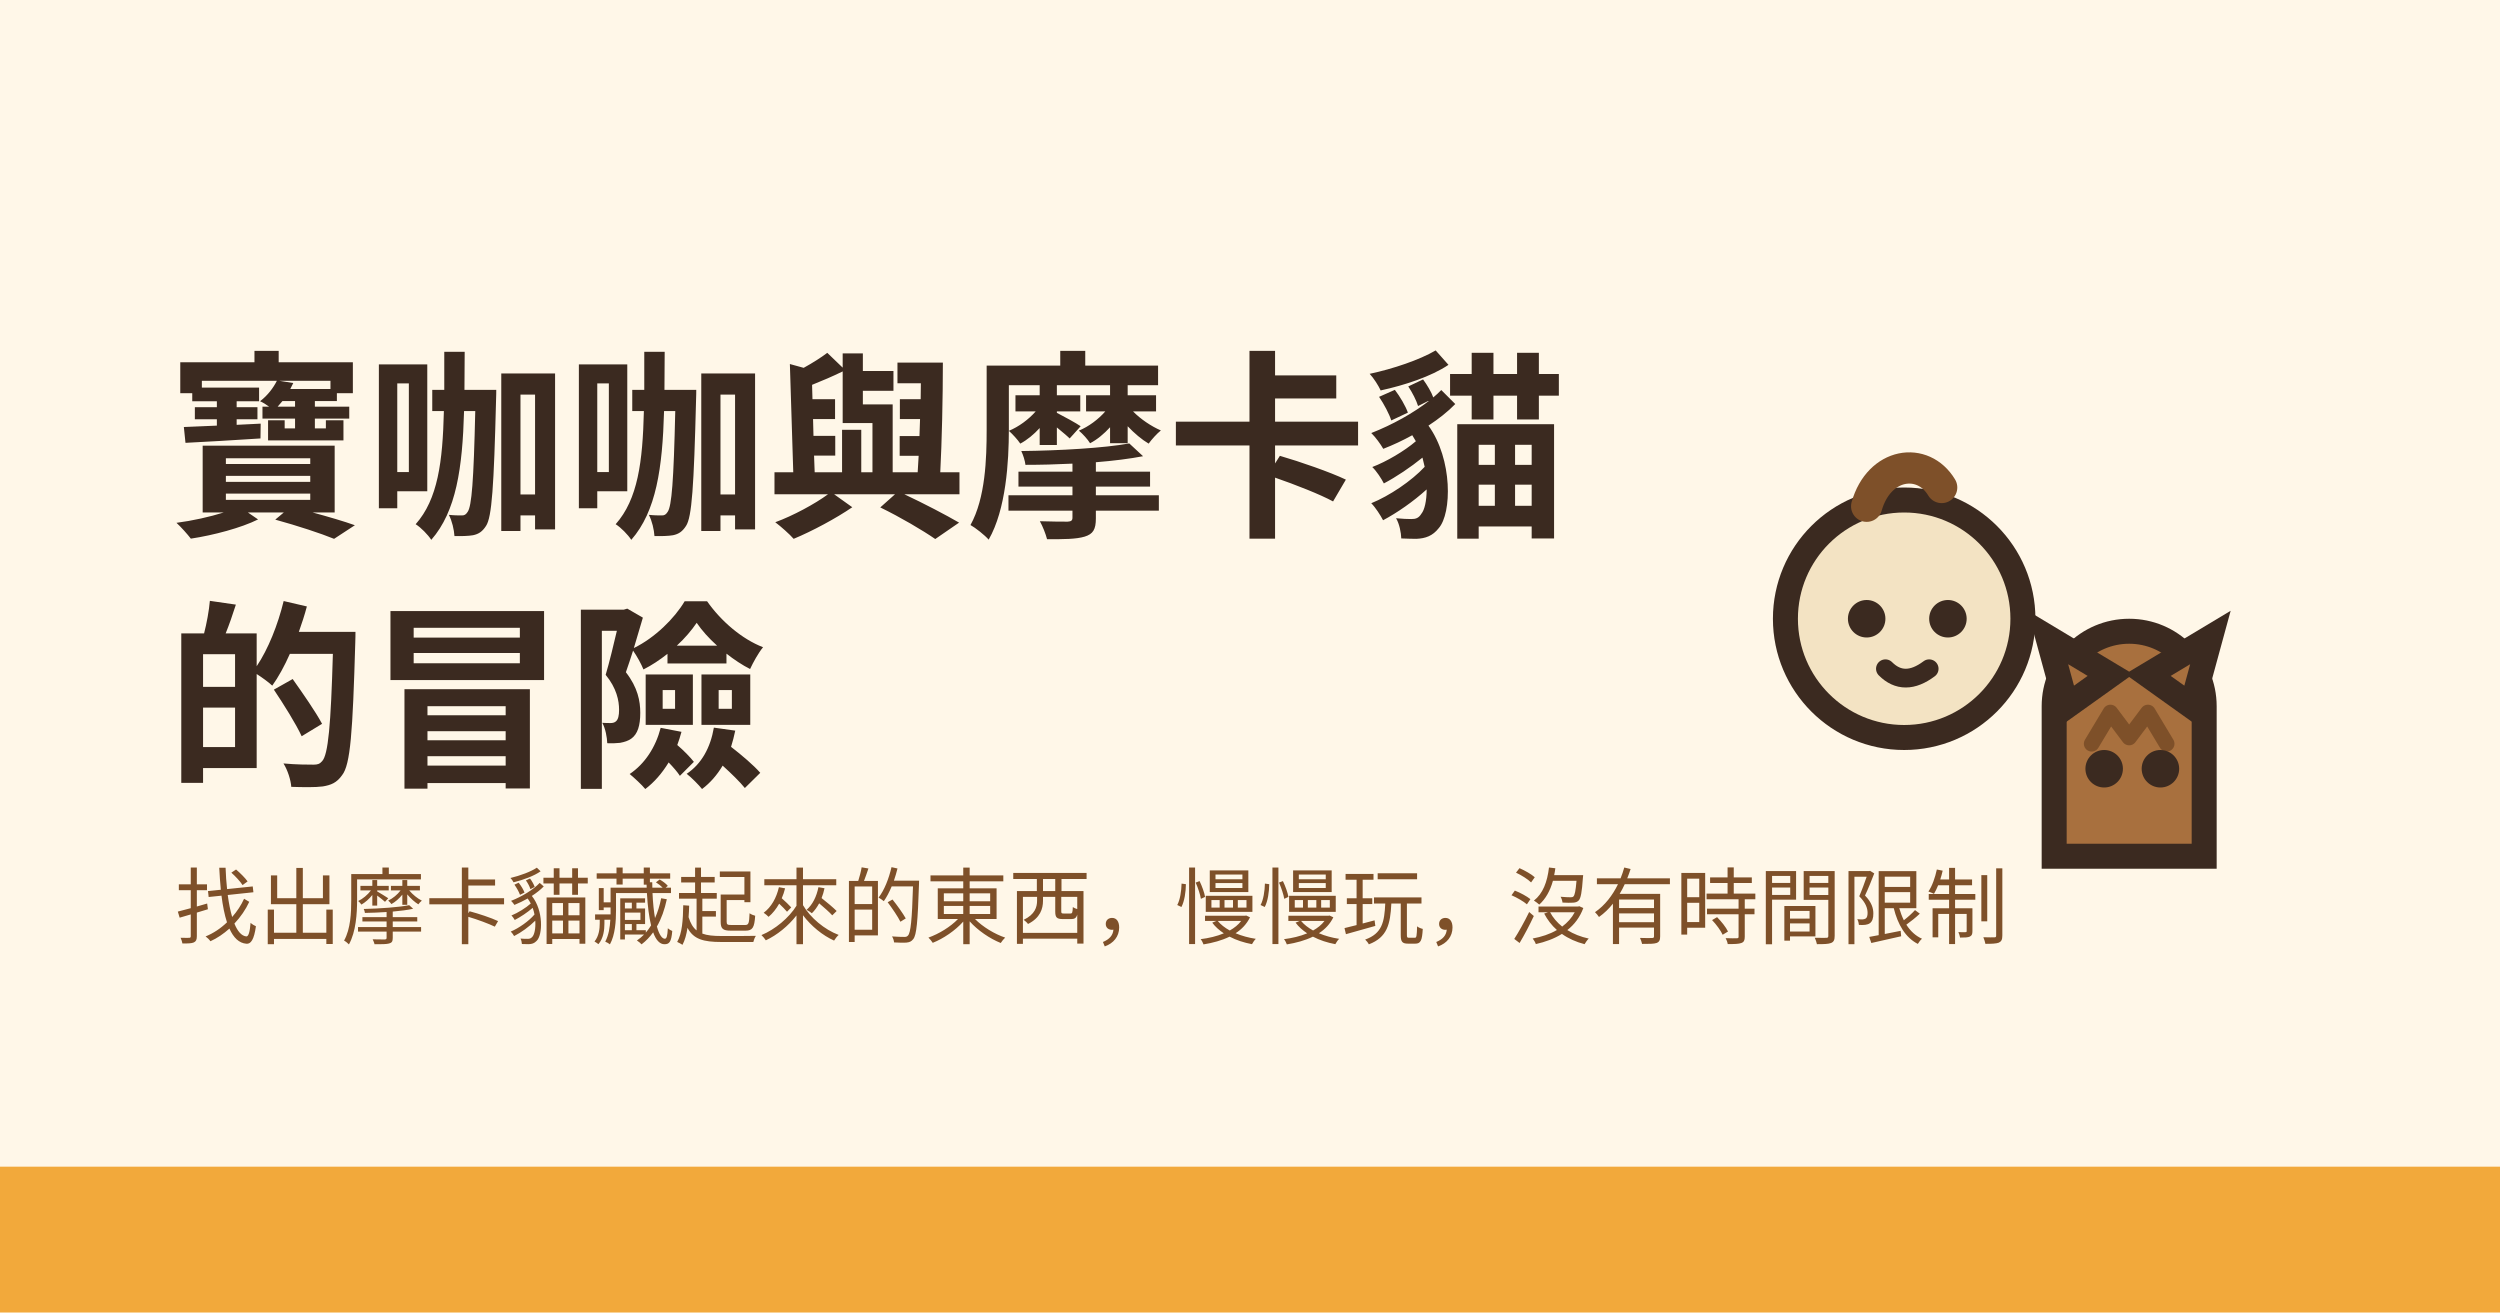
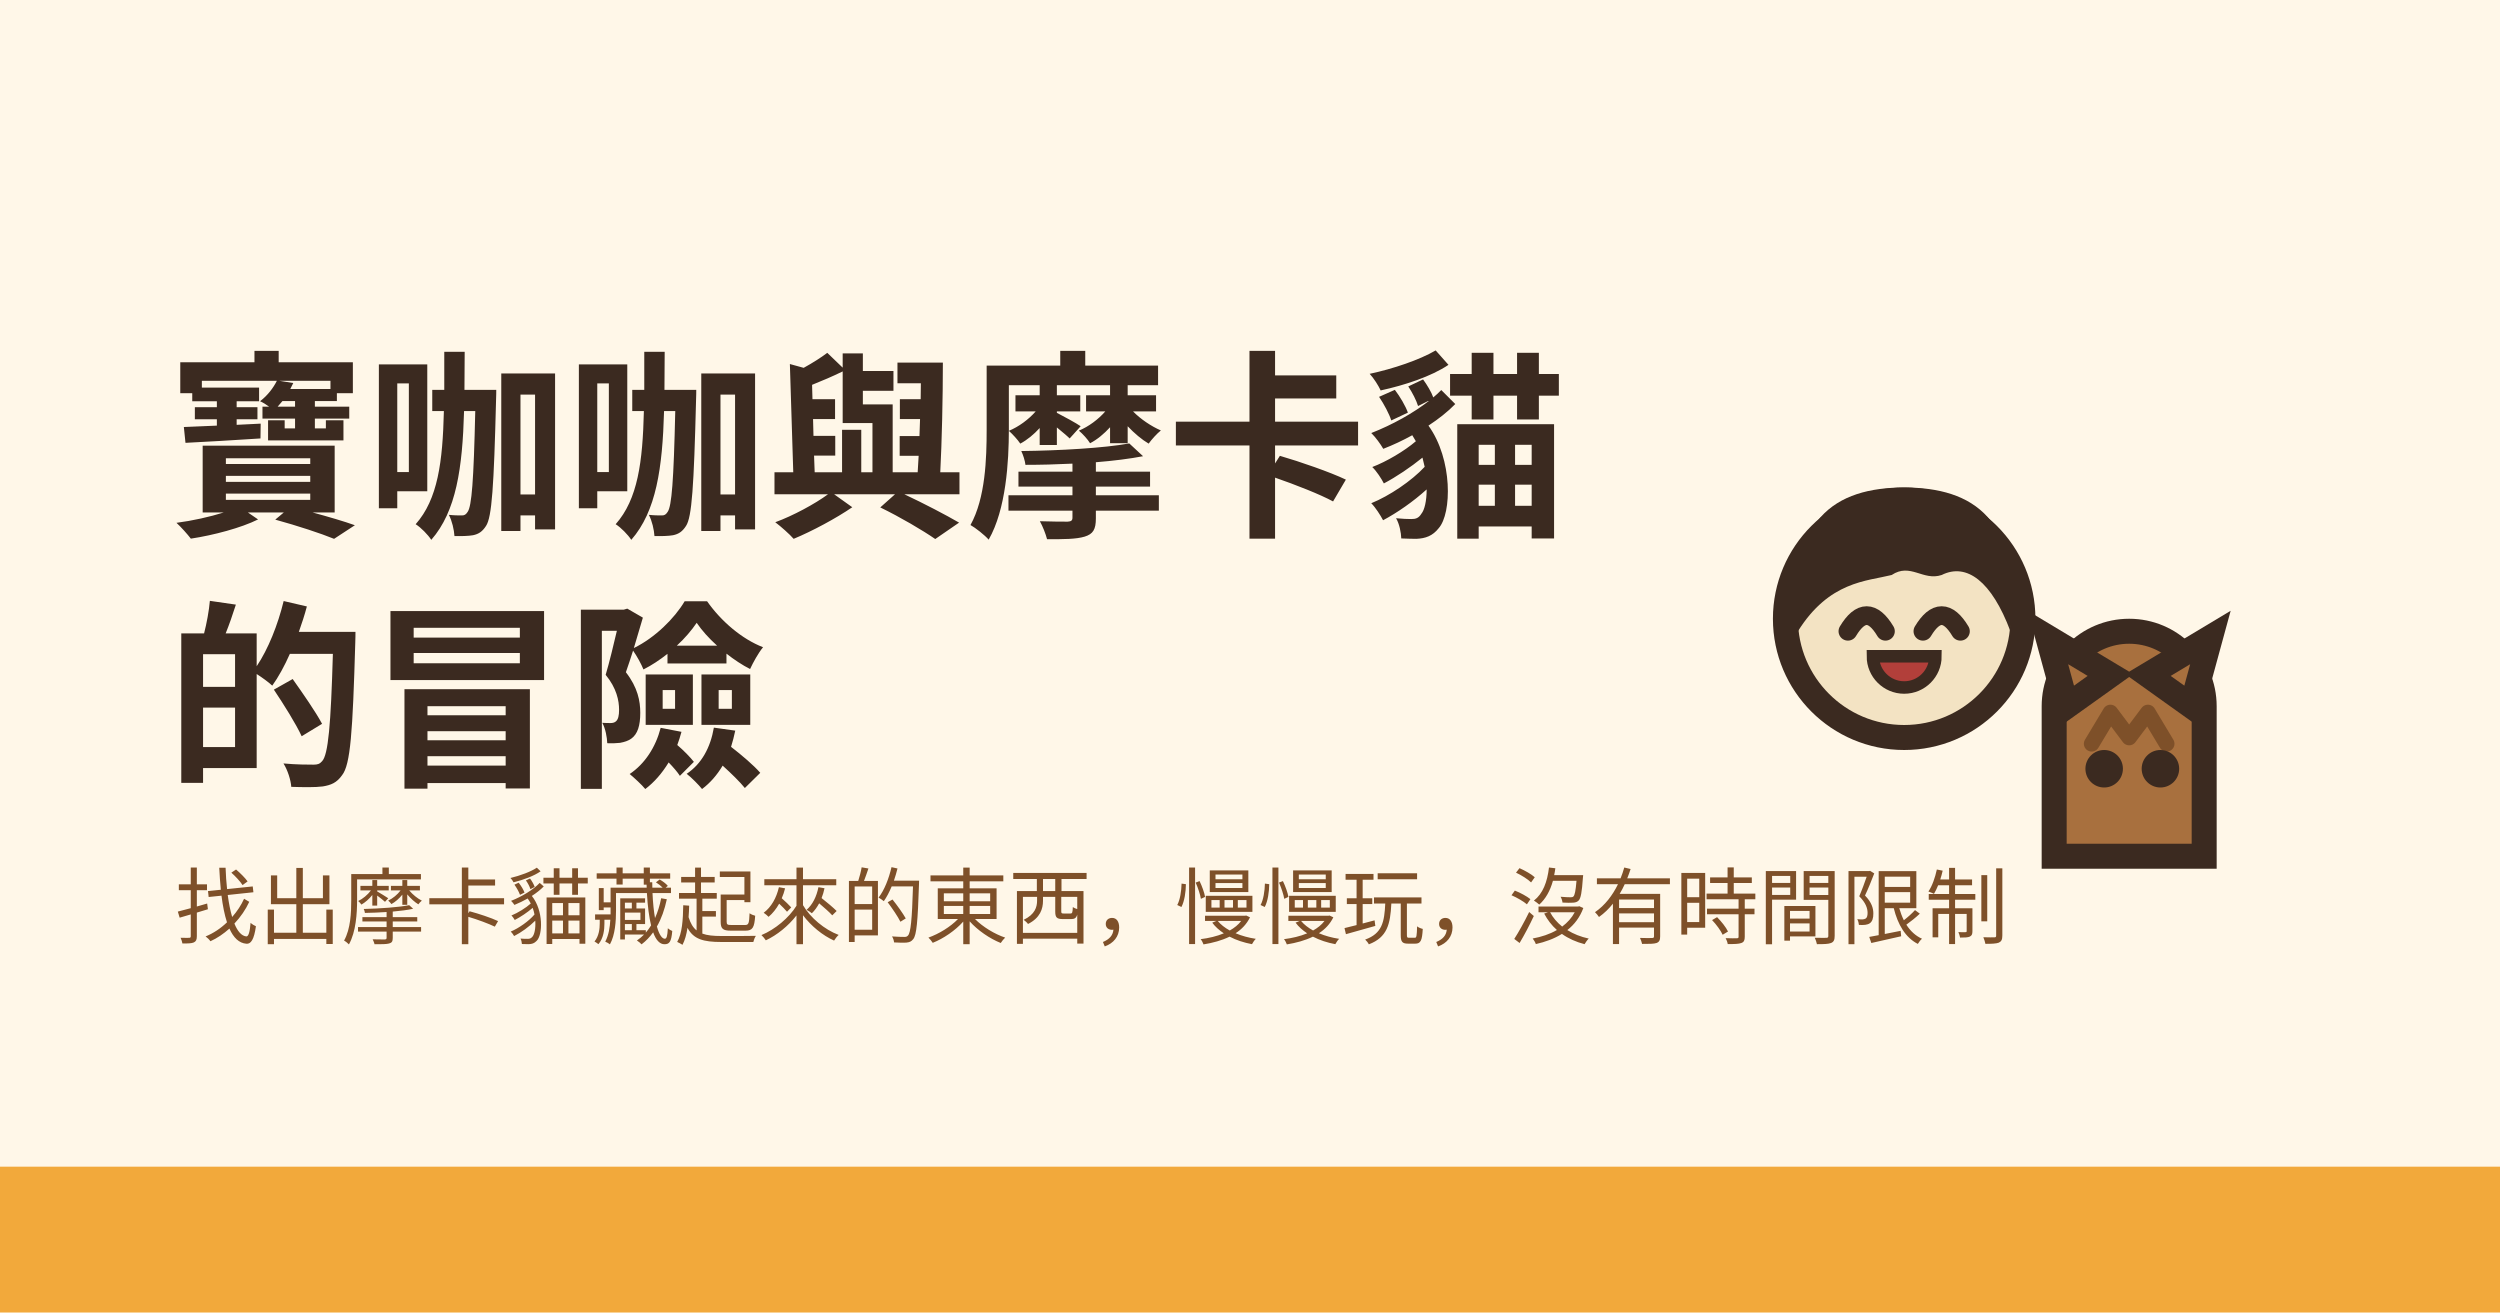
<svg xmlns="http://www.w3.org/2000/svg" viewBox="0 0 1200 630">
  <rect width="1200" height="630" fill="#FFF7E8" />
  <rect y="560" width="1200" height="70" fill="#F2A93B" />
  <text x="80" y="250" font-family="PingFang TC, Hiragino Sans, sans-serif" font-size="96" font-weight="700" fill="#3B2A20">寶咖咖與摩卡貓</text>
  <text x="80" y="370" font-family="PingFang TC, Hiragino Sans, sans-serif" font-size="96" font-weight="700" fill="#3B2A20">的冒險</text>
  <text x="84" y="450" font-family="PingFang TC, Hiragino Sans, sans-serif" font-size="40" fill="#7E5029">找出摩卡貓藏起來的東西，慢慢玩，沒有時間限制</text>
  <g transform="translate(800 165) scale(3.0)">
    <circle cx="38" cy="44" r="19" fill="#F3E3C3" stroke="#3B2A20" stroke-width="4" />
-     <path d="M32 26c2-7 9-8 12-3" fill="none" stroke="#7E5029" stroke-width="5" stroke-linecap="round" />
-     <circle cx="32" cy="44" r="3" fill="#3B2A20" />
-     <circle cx="45" cy="44" r="3" fill="#3B2A20" />
-     <path d="M35 52q3 3 7 0" fill="none" stroke="#3B2A20" stroke-width="3" stroke-linecap="round" />
+     <path d="M21 46C19 28 27 23 38 23c11 0 19 5 17 23-3-8-7-11-11-9-3 1-5-2-8 0-4 1-10 1-15 9z" fill="#3B2A20" />
+     <path d="M29 46q3-5 6 0" fill="none" stroke="#3B2A20" stroke-width="3" stroke-linecap="round" />
+     <path d="M41 46q3-5 6 0" fill="none" stroke="#3B2A20" stroke-width="3" stroke-linecap="round" />
+     <path d="M33 50h10a5 5 0 0 1-10 0z" fill="#B23F3A" stroke="#3B2A20" stroke-width="2" />
    <path d="M62 82V58a12 12 0 0 1 24 0v24z" fill="#A8703E" stroke="#3B2A20" stroke-width="4" />
    <path d="M64 58l-3-11 10 6zM84 58l3-11-10 6z" fill="#A8703E" stroke="#3B2A20" stroke-width="4" />
    <path d="M68 64l3-5 3 4 3-4 3 5" fill="none" stroke="#7E5029" stroke-width="2.5" stroke-linecap="round" stroke-linejoin="round" />
    <circle cx="70" cy="68" r="3" fill="#3B2A20" />
    <circle cx="79" cy="68" r="3" fill="#3B2A20" />
  </g>
</svg>
